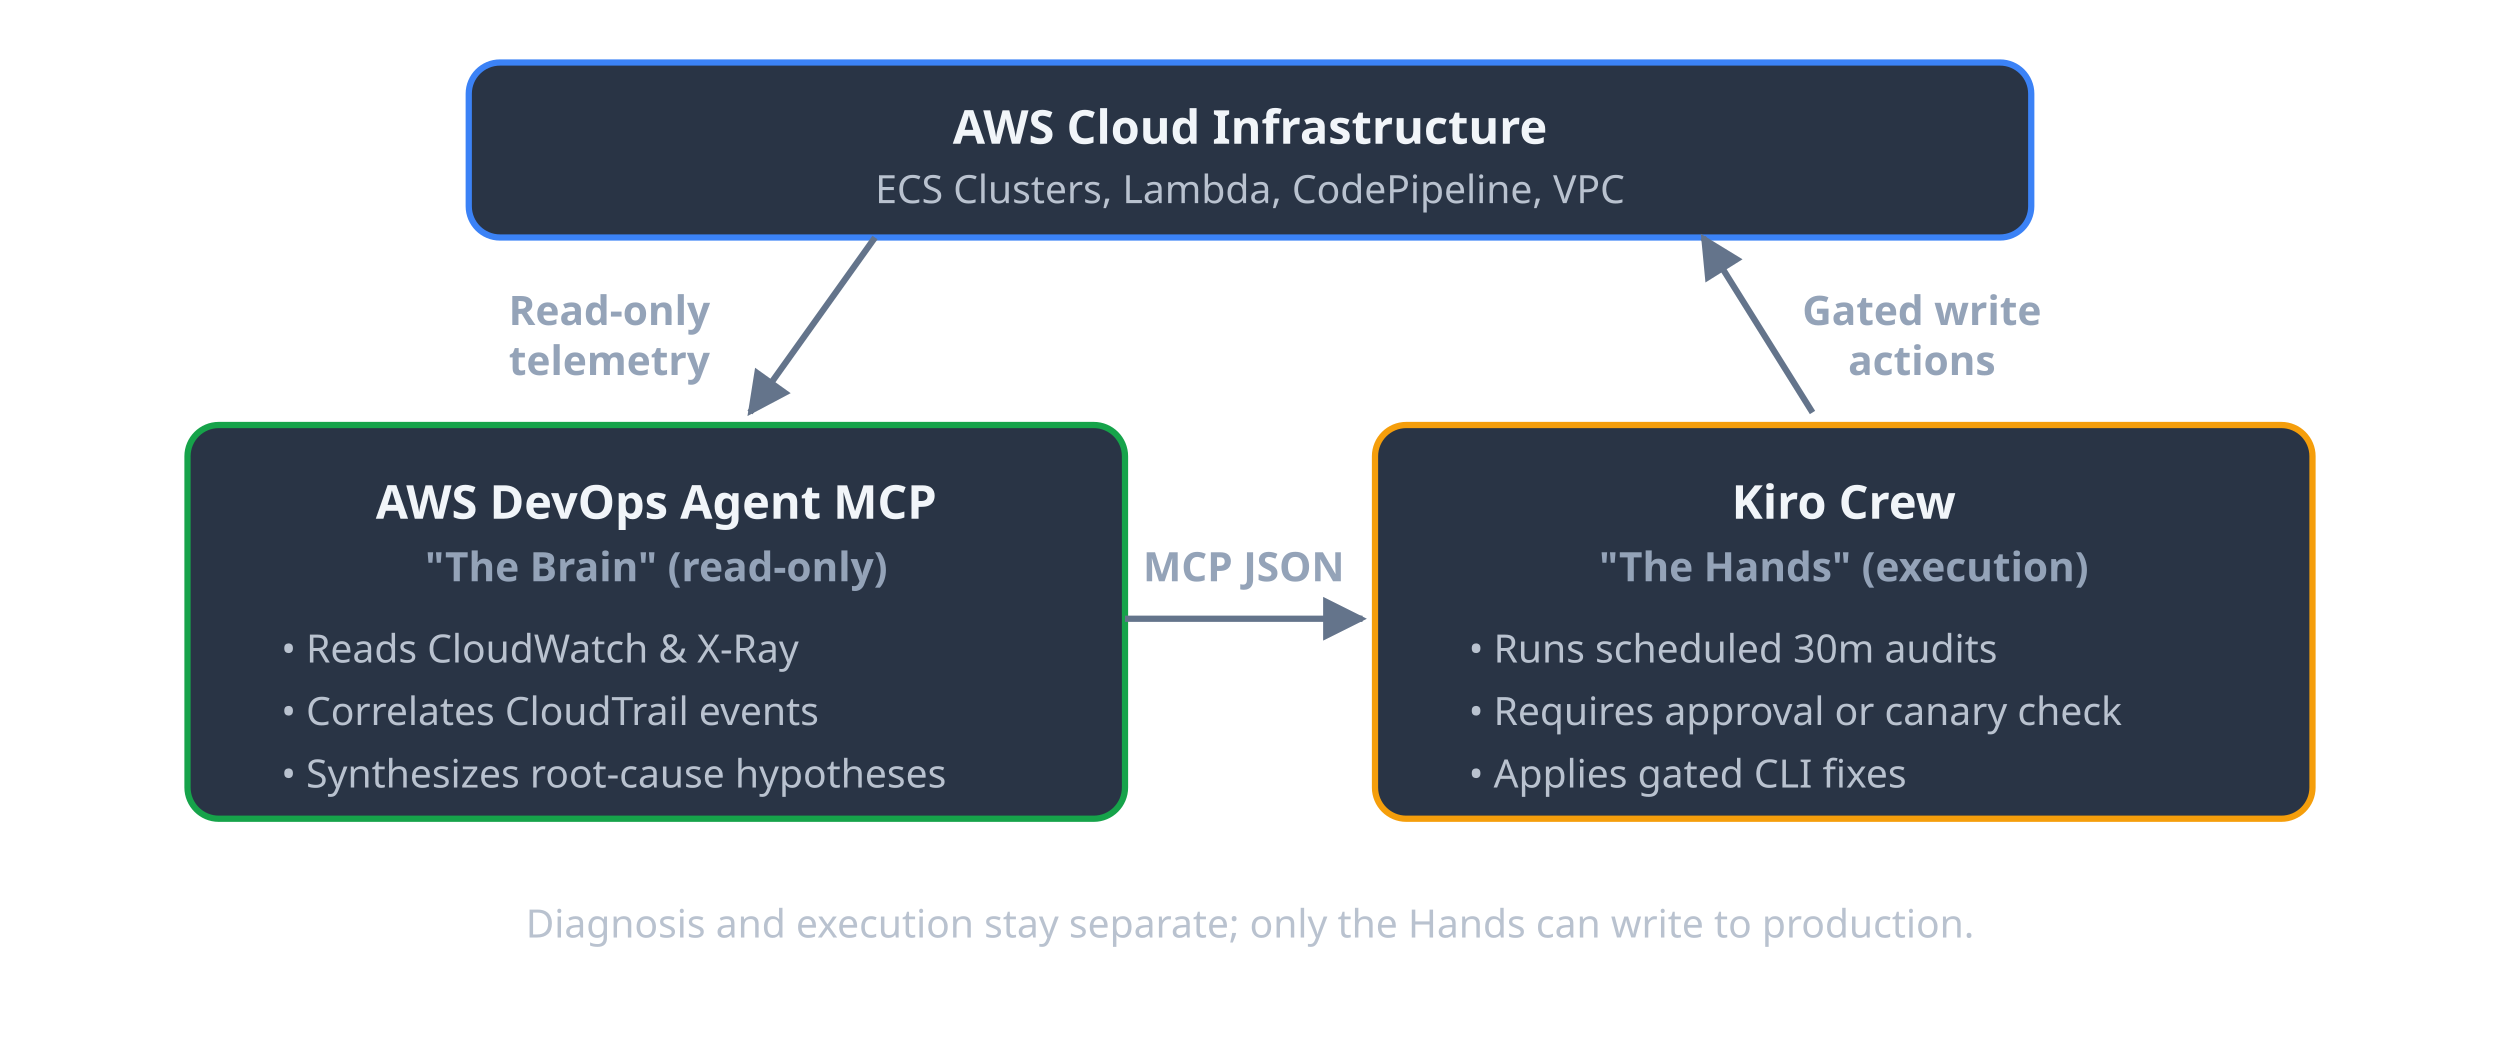
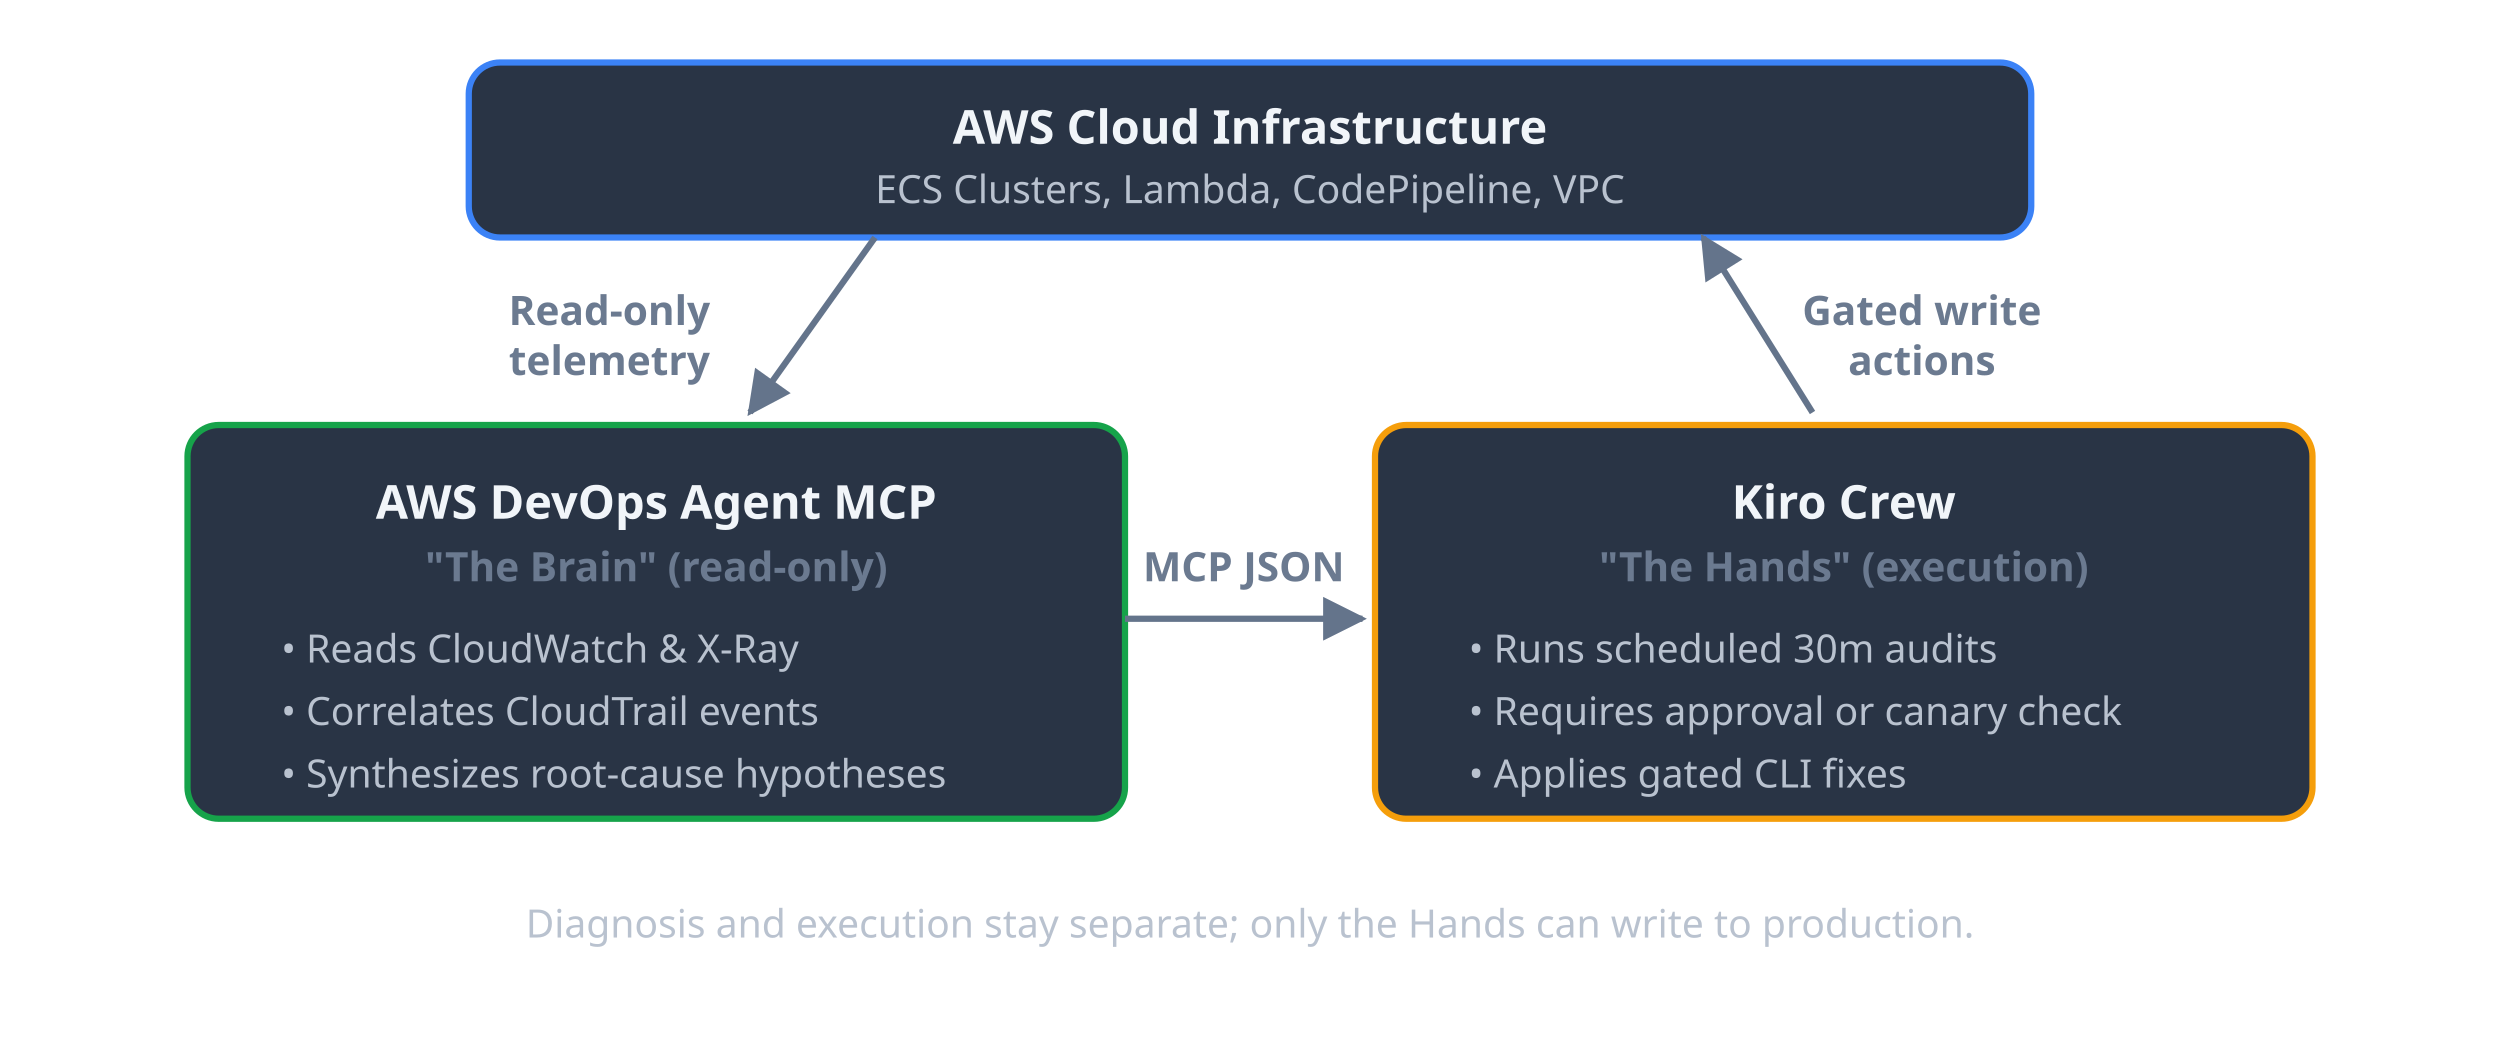
<svg xmlns="http://www.w3.org/2000/svg" viewBox="0 0 800 340" width="800" height="340" role="img" aria-labelledby="title desc">
  <defs>
    <marker id="arrow3" viewBox="0 0 10 10" refX="9" refY="5" markerWidth="7" markerHeight="7" orient="auto-start-reverse">
      <path d="M0,0 L10,5 L0,10 z" fill="#64748b" />
    </marker>
  </defs>
  <style>
    text { font-family: ui-sans-serif, system-ui, sans-serif; }
    .lbl { fill:#f1f5f9; font-size:15px; text-anchor:middle; font-weight:600; }
    .sub { fill:#b9c2cf; font-size:12.5px; }
    .edge { fill:none; stroke:#64748b; stroke-width:2; marker-end:url(#arrow3); }
-     .tag { fill:#94a3b8; font-size:13px; text-anchor:middle; font-weight:600; }
+     .tag { fill:#6b7a90; font-size:13px; text-anchor:middle; font-weight:600; }
  </style>
  <rect x="150" y="20" width="500" height="56" rx="10" fill="#1e293bf2" stroke="#3b82f6" stroke-width="2" />
  <text x="400" y="46" class="lbl">AWS Cloud Infrastructure</text>
  <text x="400" y="65" class="sub" text-anchor="middle">ECS Clusters, Lambda, CodePipeline, VPC</text>
  <path class="edge" d="M280,76 L240,132" />
  <text x="195" y="104" class="tag">Read-only</text>
  <text x="195" y="120" class="tag">telemetry</text>
  <path class="edge" d="M580,132 L545,76" />
  <text x="615" y="104" class="tag">Gated write</text>
  <text x="615" y="120" class="tag">actions</text>
  <rect x="60" y="136" width="300" height="126" rx="10" fill="#1e293bf2" stroke="#16a34a" stroke-width="2" />
  <text x="210" y="166" class="lbl">AWS DevOps Agent MCP</text>
  <text x="210" y="186" class="tag" font-weight="400">"The Brain" (read-only)</text>
  <text x="90" y="212" class="sub">• Reads CloudWatch &amp; X-Ray</text>
  <text x="90" y="232" class="sub">• Correlates CloudTrail events</text>
  <text x="90" y="252" class="sub">• Synthesizes root-cause hypotheses</text>
  <path class="edge" d="M360,198 L436,198" />
  <text x="398" y="186" class="tag" font-size="11.5">MCP JSON</text>
  <rect x="440" y="136" width="300" height="126" rx="10" fill="#1e293bf2" stroke="#f59e0b" stroke-width="2" />
  <text x="590" y="166" class="lbl">Kiro Crew</text>
  <text x="590" y="186" class="tag" font-weight="400">"The Hands" (execution)</text>
  <text x="470" y="212" class="sub">• Runs scheduled 30m audits</text>
  <text x="470" y="232" class="sub">• Requires approval or canary check</text>
  <text x="470" y="252" class="sub">• Applies gated CLI fixes</text>
  <text x="400" y="300" class="sub" text-anchor="middle" font-size="13">Diagnosis and execution stay separate; only the Hands can write to production.</text>
</svg>
